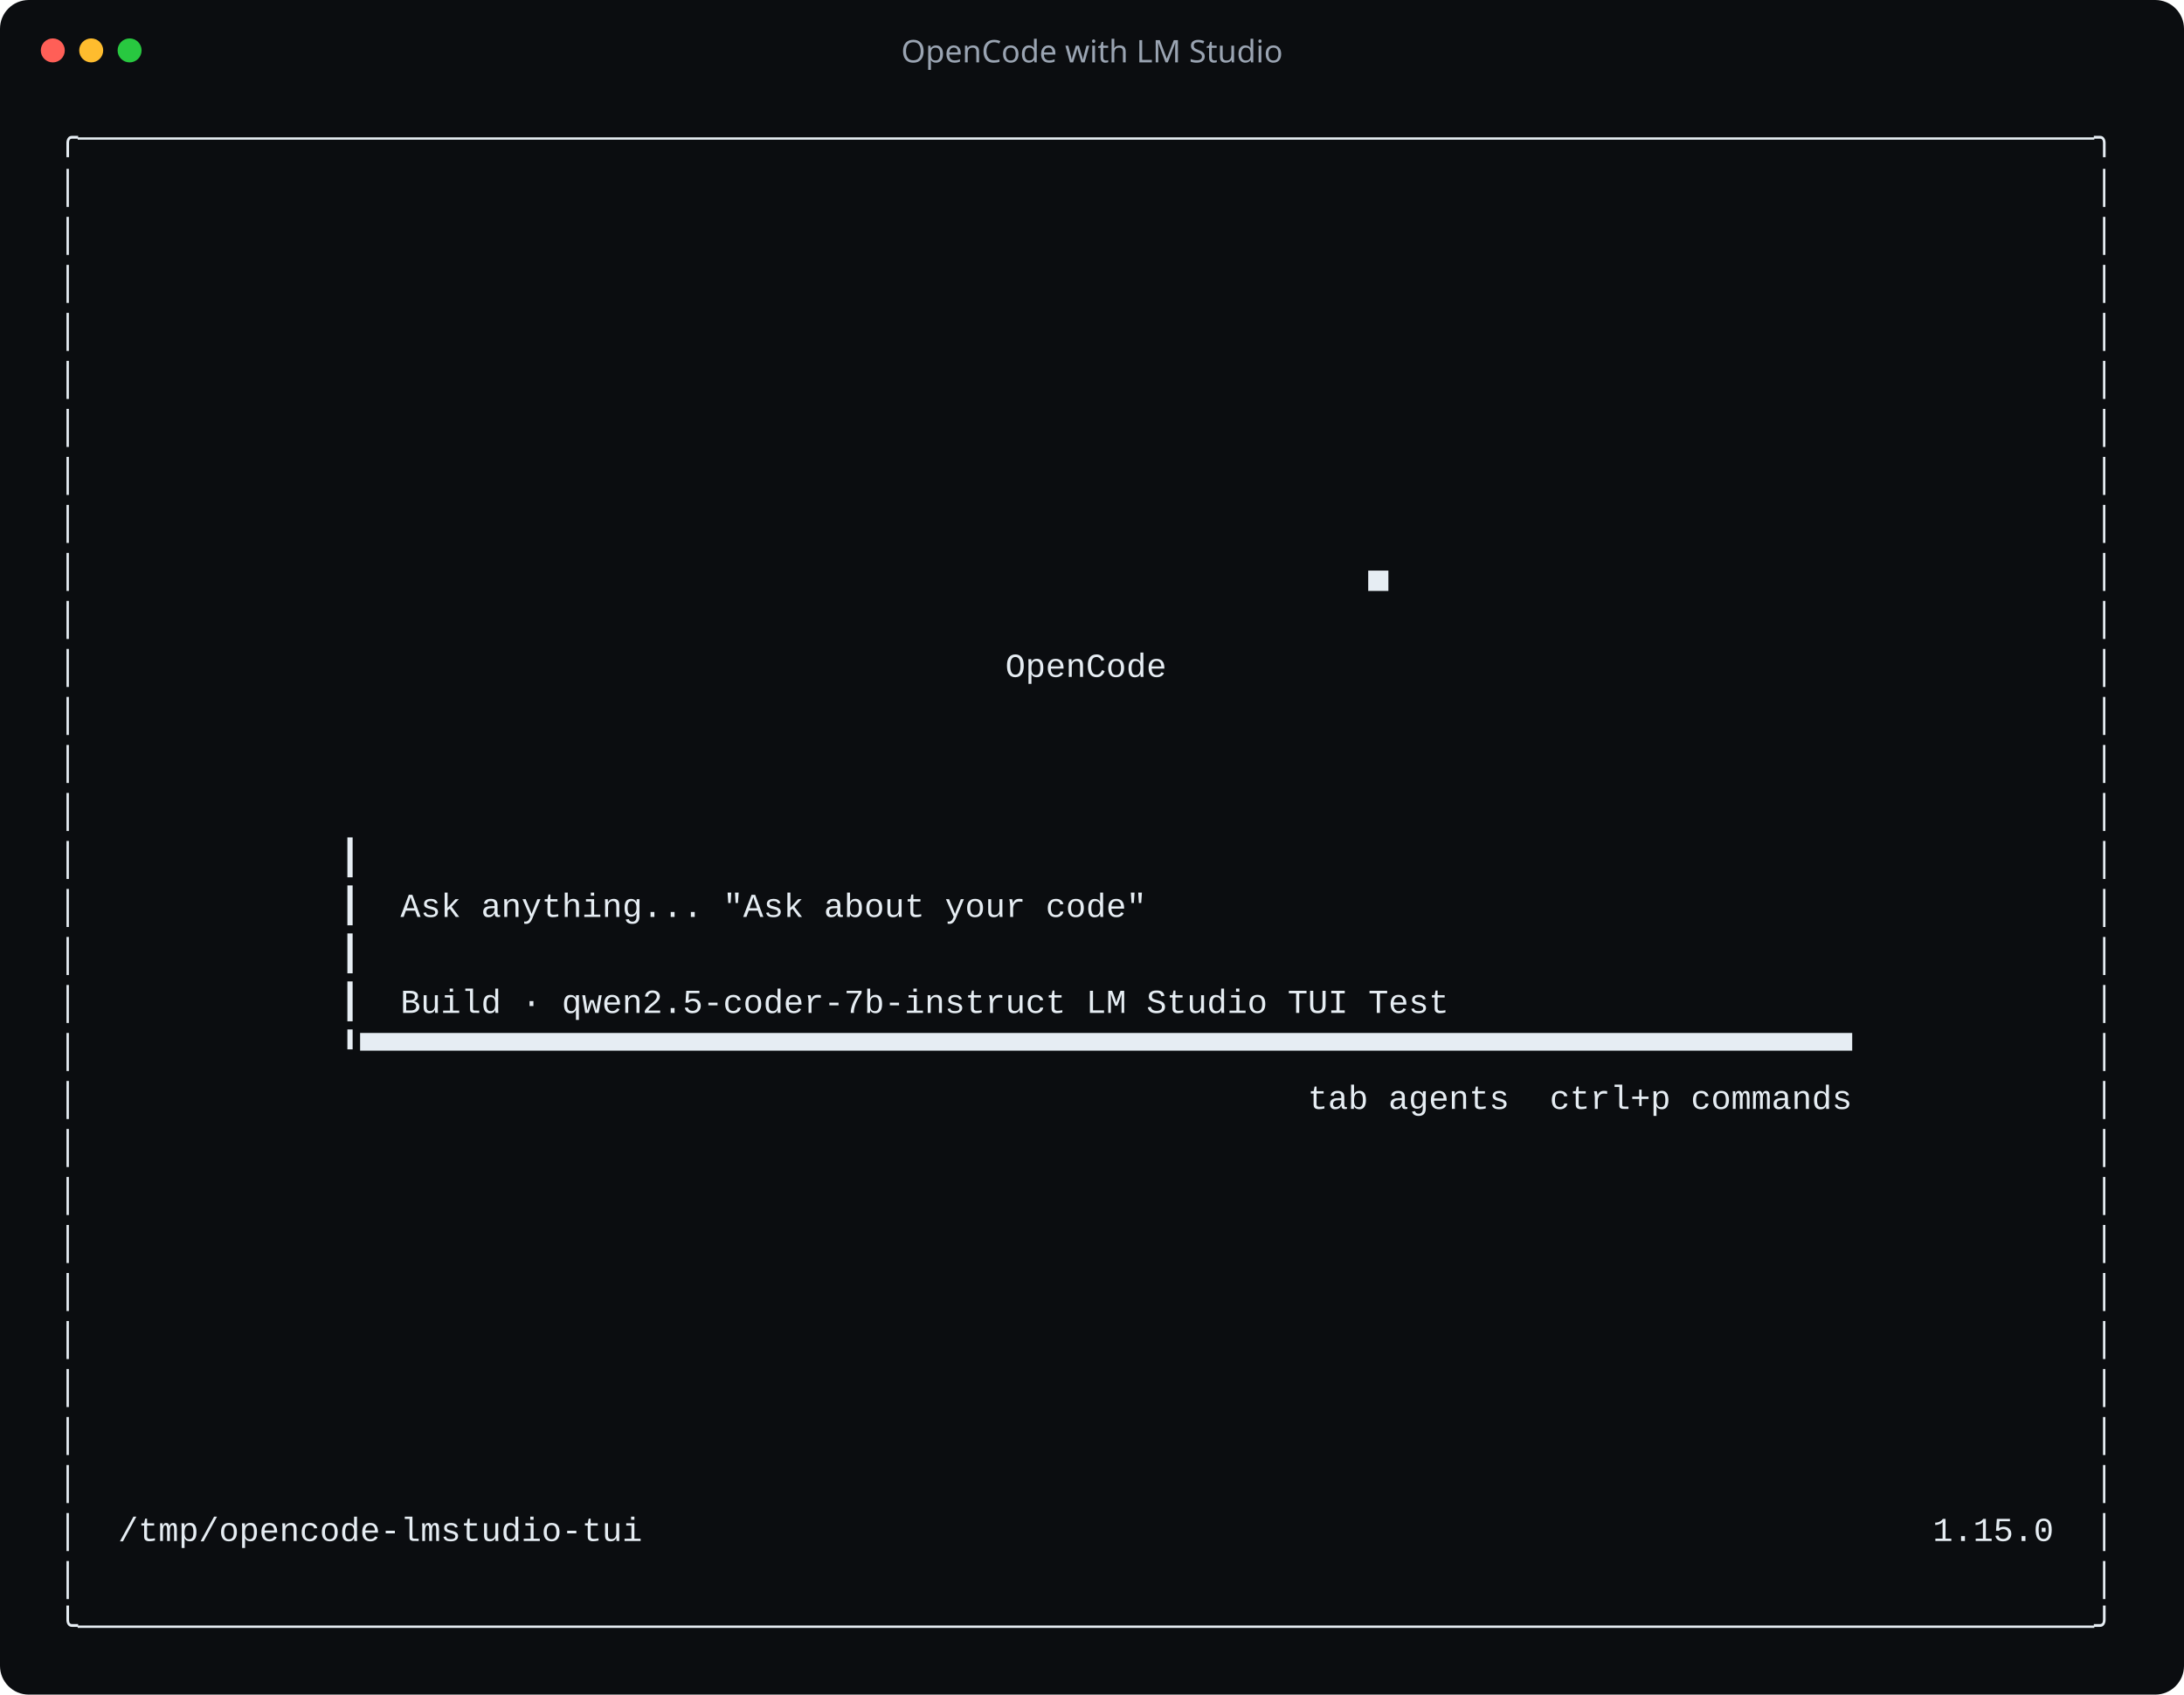
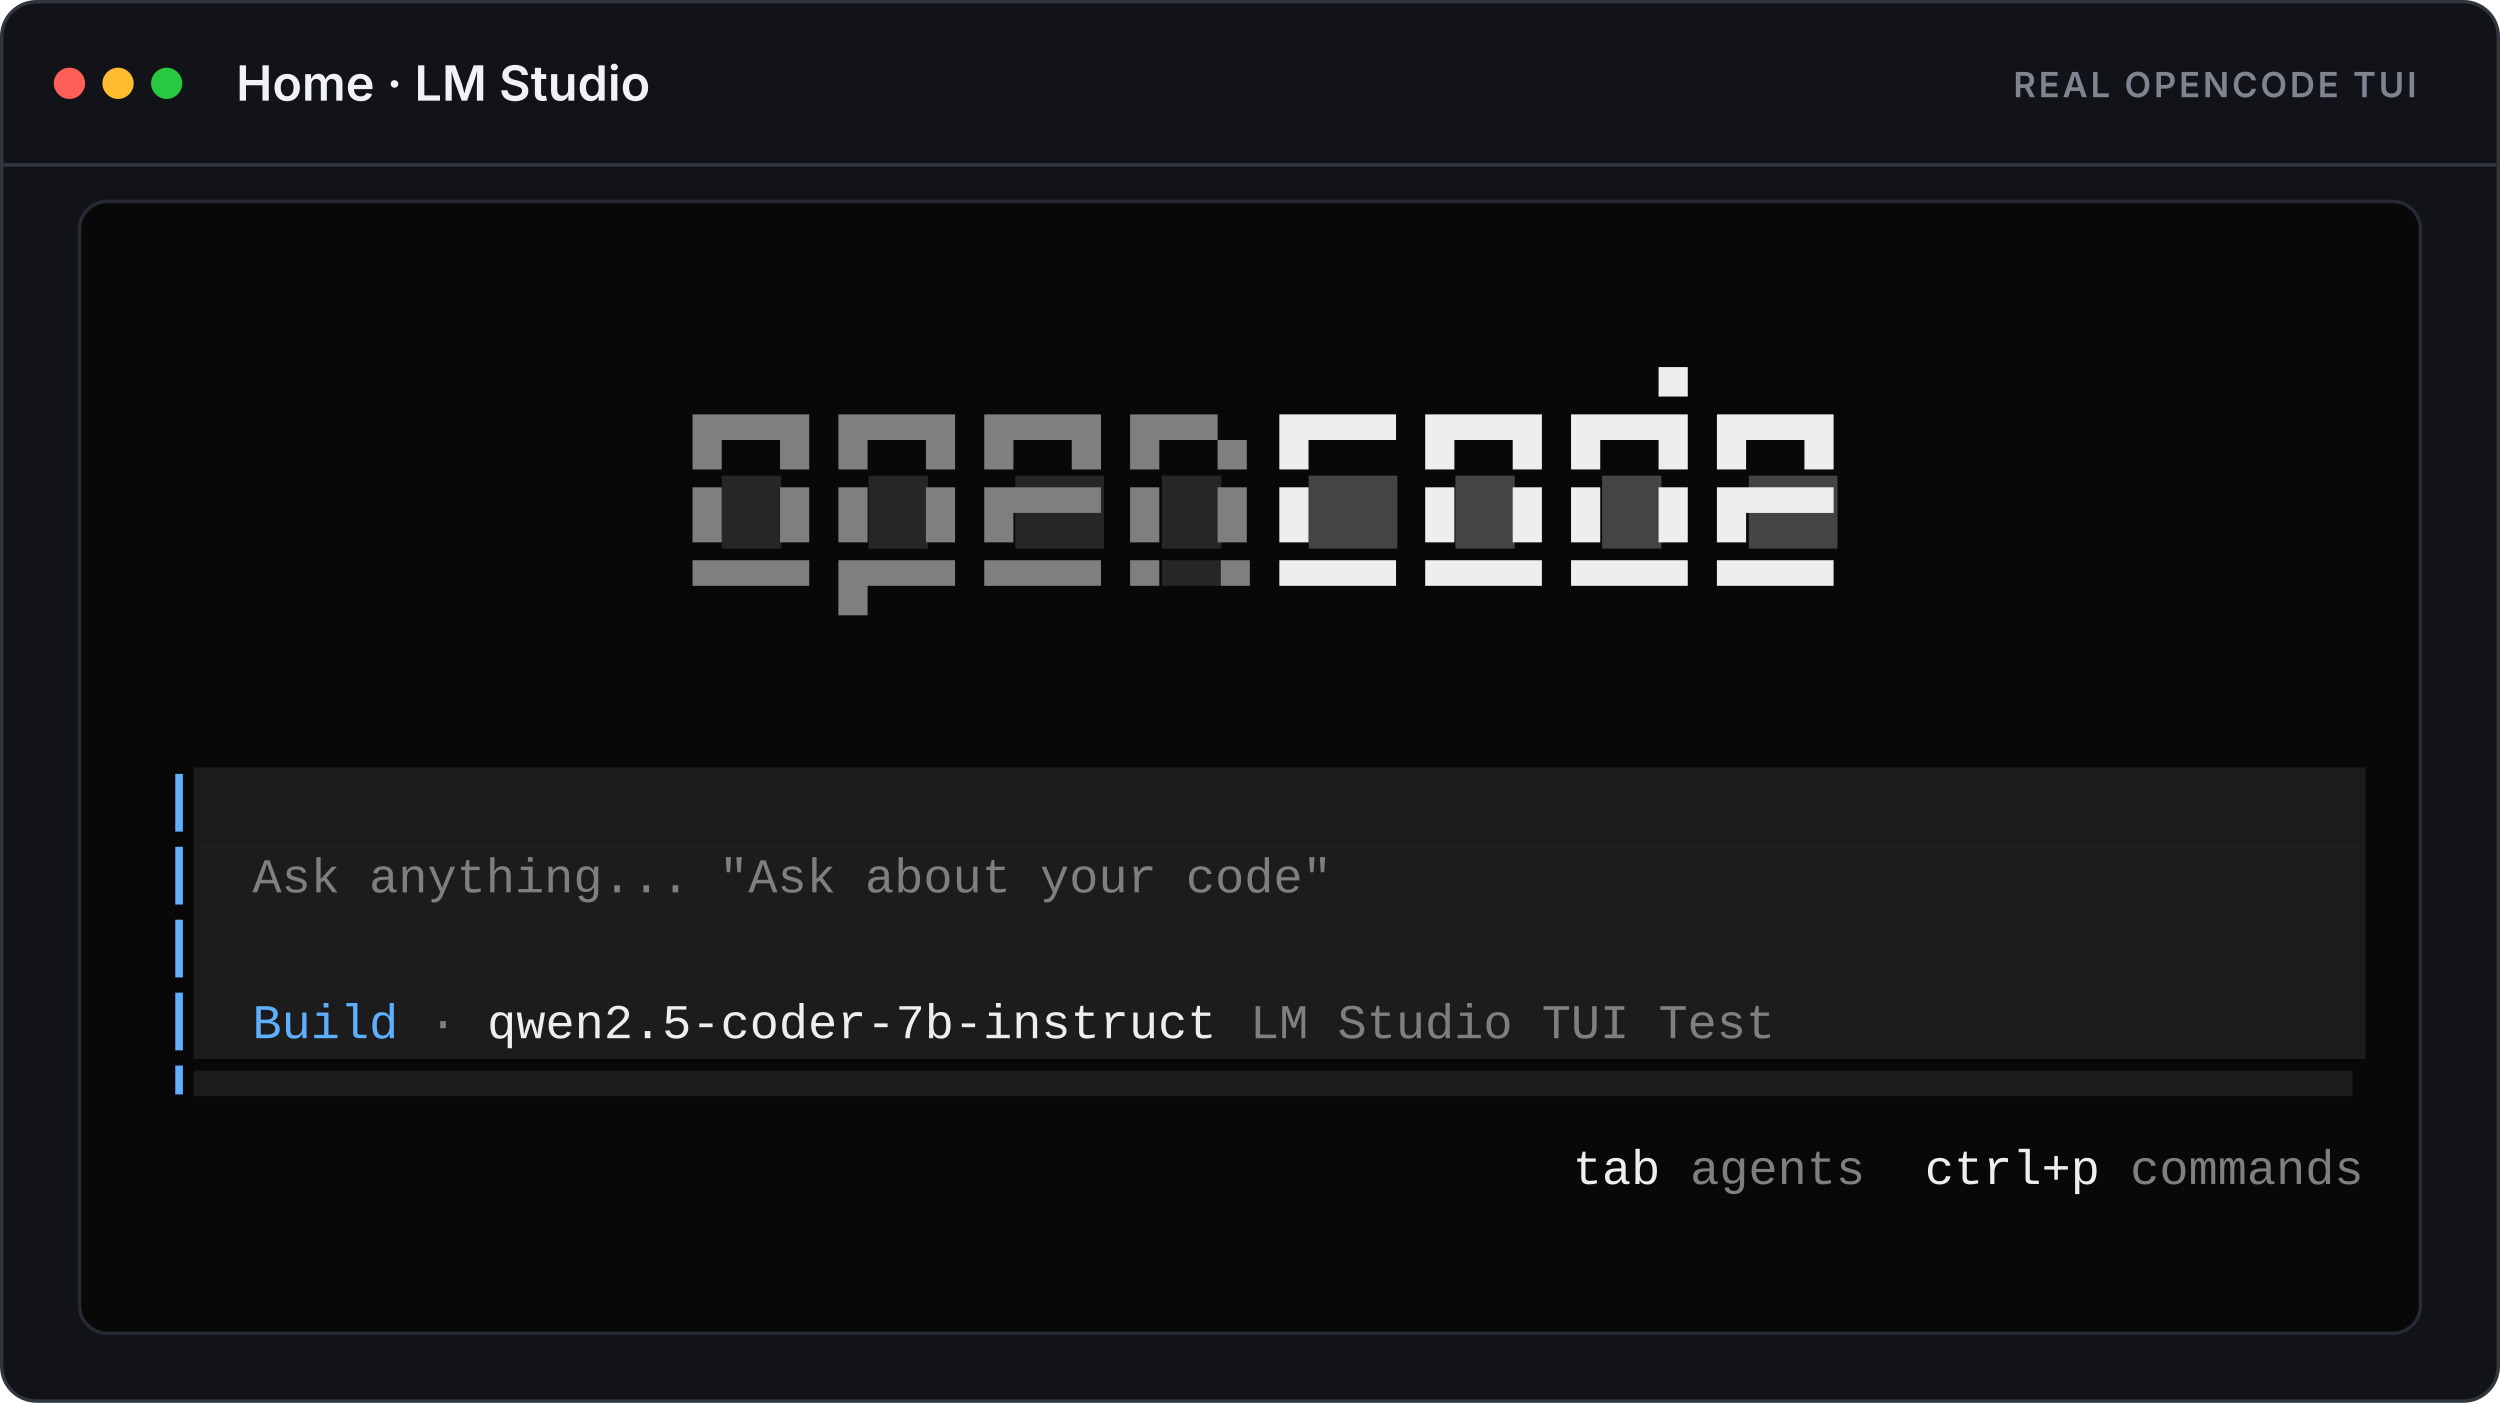
- <svg xmlns="http://www.w3.org/2000/svg" width="910" height="706" viewBox="0 0 910 706" role="img" aria-labelledby="title desc">
-   <rect width="100%" height="100%" rx="12" fill="#0b0d10" />
-   <circle cx="22" cy="21" r="5" fill="#ff5f57" />
-   <circle cx="38" cy="21" r="5" fill="#febc2e" />
-   <circle cx="54" cy="21" r="5" fill="#28c840" />
-   <text x="455" y="26" text-anchor="middle" fill="#9aa4b2" font-family="ui-sans-serif, system-ui" font-size="13">OpenCode with LM Studio</text>
-   <g fill="#e6edf3" font-family="SFMono-Regular, Consolas, Liberation Mono, monospace" font-size="14">
-     <text x="24" y="62" xml:space="preserve">╭────────────────────────────────────────────────────────────────────────────────────────────────────╮</text>
-     <text x="24" y="82" xml:space="preserve">│                                                                                                    │</text>
-     <text x="24" y="102" xml:space="preserve">│                                                                                                    │</text>
-     <text x="24" y="122" xml:space="preserve">│                                                                                                    │</text>
-     <text x="24" y="142" xml:space="preserve">│                                                                                                    │</text>
-     <text x="24" y="162" xml:space="preserve">│                                                                                                    │</text>
-     <text x="24" y="182" xml:space="preserve">│                                                                                                    │</text>
-     <text x="24" y="202" xml:space="preserve">│                                                                                                    │</text>
-     <text x="24" y="222" xml:space="preserve">│                                                                                                    │</text>
-     <text x="24" y="242" xml:space="preserve">│                                                                ▄                                   │</text>
-     <text x="24" y="262" xml:space="preserve">│                                                                                                    │</text>
-     <text x="24" y="282" xml:space="preserve">│                                              OpenCode                                              │</text>
-     <text x="24" y="302" xml:space="preserve">│                                                                                                    │</text>
-     <text x="24" y="322" xml:space="preserve">│                                                                                                    │</text>
-     <text x="24" y="342" xml:space="preserve">│                                                                                                    │</text>
-     <text x="24" y="362" xml:space="preserve">│             ┃                                                                                      │</text>
-     <text x="24" y="382" xml:space="preserve">│             ┃  Ask anything... "Ask about your code"                                               │</text>
-     <text x="24" y="402" xml:space="preserve">│             ┃                                                                                      │</text>
-     <text x="24" y="422" xml:space="preserve">│             ┃  Build · qwen2.5-coder-7b-instruct LM Studio TUI Test                                │</text>
-     <text x="24" y="442" xml:space="preserve">│             ╹▀▀▀▀▀▀▀▀▀▀▀▀▀▀▀▀▀▀▀▀▀▀▀▀▀▀▀▀▀▀▀▀▀▀▀▀▀▀▀▀▀▀▀▀▀▀▀▀▀▀▀▀▀▀▀▀▀▀▀▀▀▀▀▀▀▀▀▀▀▀▀▀▀▀            │</text>
-     <text x="24" y="462" xml:space="preserve">│                                                             tab agents  ctrl+p commands            │</text>
-     <text x="24" y="482" xml:space="preserve">│                                                                                                    │</text>
-     <text x="24" y="502" xml:space="preserve">│                                                                                                    │</text>
-     <text x="24" y="522" xml:space="preserve">│                                                                                                    │</text>
-     <text x="24" y="542" xml:space="preserve">│                                                                                                    │</text>
-     <text x="24" y="562" xml:space="preserve">│                                                                                                    │</text>
-     <text x="24" y="582" xml:space="preserve">│                                                                                                    │</text>
-     <text x="24" y="602" xml:space="preserve">│                                                                                                    │</text>
-     <text x="24" y="622" xml:space="preserve">│                                                                                                    │</text>
-     <text x="24" y="642" xml:space="preserve">│  /tmp/opencode-lmstudio-tui                                                                1.15.0  │</text>
-     <text x="24" y="662" xml:space="preserve">│                                                                                                    │</text>
-     <text x="24" y="682" xml:space="preserve">╰────────────────────────────────────────────────────────────────────────────────────────────────────╯</text>
+ <svg xmlns="http://www.w3.org/2000/svg" width="720" height="404" viewBox="0 0 720 404" role="img" aria-labelledby="title desc">
+   <rect x="0.5" y="0.5" width="719" height="403" rx="10" fill="#111318" stroke="#30363d" />
+   <line x1="1" y1="47.5" x2="719" y2="47.5" stroke="#30363d" />
+   <circle cx="20" cy="24" r="4.5" fill="#ff5f57" />
+   <circle cx="34" cy="24" r="4.5" fill="#febc2e" />
+   <circle cx="48" cy="24" r="4.5" fill="#28c840" />
+   <text x="68" y="29" fill="#f0f2f5" font-family="ui-sans-serif, -apple-system, BlinkMacSystemFont, Segoe UI, sans-serif" font-size="14" font-weight="600">Home · LM Studio</text>
+   <text x="696" y="28" text-anchor="end" fill="#7d8590" font-family="ui-sans-serif, -apple-system, BlinkMacSystemFont, Segoe UI, sans-serif" font-size="10" font-weight="600" letter-spacing="0.08em">REAL OPENCODE TUI</text>
+   <rect x="22.9" y="58" width="674.2" height="326" rx="8" fill="#080808" stroke="#262b33" />
+   <g font-family="SFMono-Regular, Cascadia Code, Consolas, Liberation Mono, monospace" font-size="14" text-rendering="geometricPrecision">
+     <rect x="207.9" y="137" width="17.1" height="21" fill="#262626" />
+     <rect x="250.15" y="137" width="17.1" height="21" fill="#262626" />
+     <rect x="292.4" y="137" width="25.55" height="21" fill="#262626" />
+     <rect x="334.65" y="137" width="17.1" height="21" fill="#262626" />
+     <rect x="376.9" y="137" width="25.55" height="21" fill="#444444" />
+     <rect x="419.15" y="137" width="17.1" height="21" fill="#444444" />
+     <rect x="461.4" y="137" width="17.1" height="21" fill="#444444" />
+     <rect x="503.65" y="137" width="25.55" height="21" fill="#444444" />
+     <rect x="55.8" y="221" width="625.5" height="21" fill="#1c1c1c" />
+     <rect x="55.8" y="242" width="625.5" height="21" fill="#1c1c1c" />
+     <rect x="55.8" y="263" width="625.5" height="21" fill="#1c1c1c" />
+     <rect x="55.8" y="284" width="625.5" height="21" fill="#1c1c1c" />
+     <text x="368.45" y="110" fill="#eeeeee" opacity="1" font-weight="650" font-style="normal" xml:space="preserve">             ▄</text>
+     <text x="199.45" y="131" fill="#7f7f7f" opacity="1" font-weight="400" font-style="normal" xml:space="preserve">█▀▀█ █▀▀█ █▀▀█ █▀▀▄</text>
+     <text x="368.45" y="131" fill="#eeeeee" opacity="1" font-weight="650" font-style="normal" xml:space="preserve">█▀▀▀ █▀▀█ █▀▀█ █▀▀█</text>
+     <text x="199.45" y="152" fill="#7f7f7f" opacity="1" font-weight="400" font-style="normal" xml:space="preserve">█  █ █  █ █▀▀▀ █  █</text>
+     <text x="368.45" y="152" fill="#eeeeee" opacity="1" font-weight="650" font-style="normal" xml:space="preserve">█    █  █ █  █ █▀▀▀</text>
+     <text x="199.45" y="173" fill="#7f7f7f" opacity="1" font-weight="400" font-style="normal" xml:space="preserve">▀▀▀▀ █▀▀▀ ▀▀▀▀ ▀</text>
+     <text x="334.65" y="173" fill="#262626" opacity="1" font-weight="400" font-style="normal" xml:space="preserve">▀▀</text>
+     <text x="351.55" y="173" fill="#7f7f7f" opacity="1" font-weight="400" font-style="normal" xml:space="preserve">▀</text>
+     <text x="368.45" y="173" fill="#eeeeee" opacity="1" font-weight="650" font-style="normal" xml:space="preserve">▀▀▀▀ ▀▀▀▀ ▀▀▀▀ ▀▀▀▀</text>
+     <text x="47.35" y="236" fill="#5fafff" opacity="1" font-weight="400" font-style="normal" xml:space="preserve">┃</text>
+     <text x="47.35" y="257" fill="#5fafff" opacity="1" font-weight="400" font-style="normal" xml:space="preserve">┃</text>
+     <text x="72.7" y="257" fill="#7f7f7f" opacity="1" font-weight="400" font-style="normal" xml:space="preserve">Ask anything... "Ask about your code"</text>
+     <text x="47.35" y="278" fill="#5fafff" opacity="1" font-weight="400" font-style="normal" xml:space="preserve">┃</text>
+     <text x="47.35" y="299" fill="#5fafff" opacity="1" font-weight="400" font-style="normal" xml:space="preserve">┃</text>
+     <text x="72.7" y="299" fill="#5fafff" opacity="1" font-weight="400" font-style="normal" xml:space="preserve">Build</text>
+     <text x="123.4" y="299" fill="#7f7f7f" opacity="1" font-weight="400" font-style="normal" xml:space="preserve">·</text>
+     <text x="140.3" y="299" fill="#eeeeee" opacity="1" font-weight="400" font-style="normal" xml:space="preserve">qwen2.5-coder-7b-instruct</text>
+     <text x="360" y="299" fill="#7f7f7f" opacity="1" font-weight="400" font-style="normal" xml:space="preserve">LM Studio TUI Test</text>
+     <text x="47.35" y="320" fill="#5fafff" opacity="1" font-weight="400" font-style="normal" xml:space="preserve">╹</text>
+     <text x="55.8" y="320" fill="#1c1c1c" opacity="1" font-weight="400" font-style="normal" xml:space="preserve">▀▀▀▀▀▀▀▀▀▀▀▀▀▀▀▀▀▀▀▀▀▀▀▀▀▀▀▀▀▀▀▀▀▀▀▀▀▀▀▀▀▀▀▀▀▀▀▀▀▀▀▀▀▀▀▀▀▀▀▀▀▀▀▀▀▀▀▀▀▀▀▀▀▀</text>
+     <text x="452.95" y="341" fill="#eeeeee" opacity="1" font-weight="400" font-style="normal" xml:space="preserve">tab</text>
+     <text x="486.75" y="341" fill="#7f7f7f" opacity="1" font-weight="400" font-style="normal" xml:space="preserve">agents</text>
+     <text x="554.35" y="341" fill="#eeeeee" opacity="1" font-weight="400" font-style="normal" xml:space="preserve">ctrl+p</text>
+     <text x="613.5" y="341" fill="#7f7f7f" opacity="1" font-weight="400" font-style="normal" xml:space="preserve">commands</text>
  </g>
</svg>
